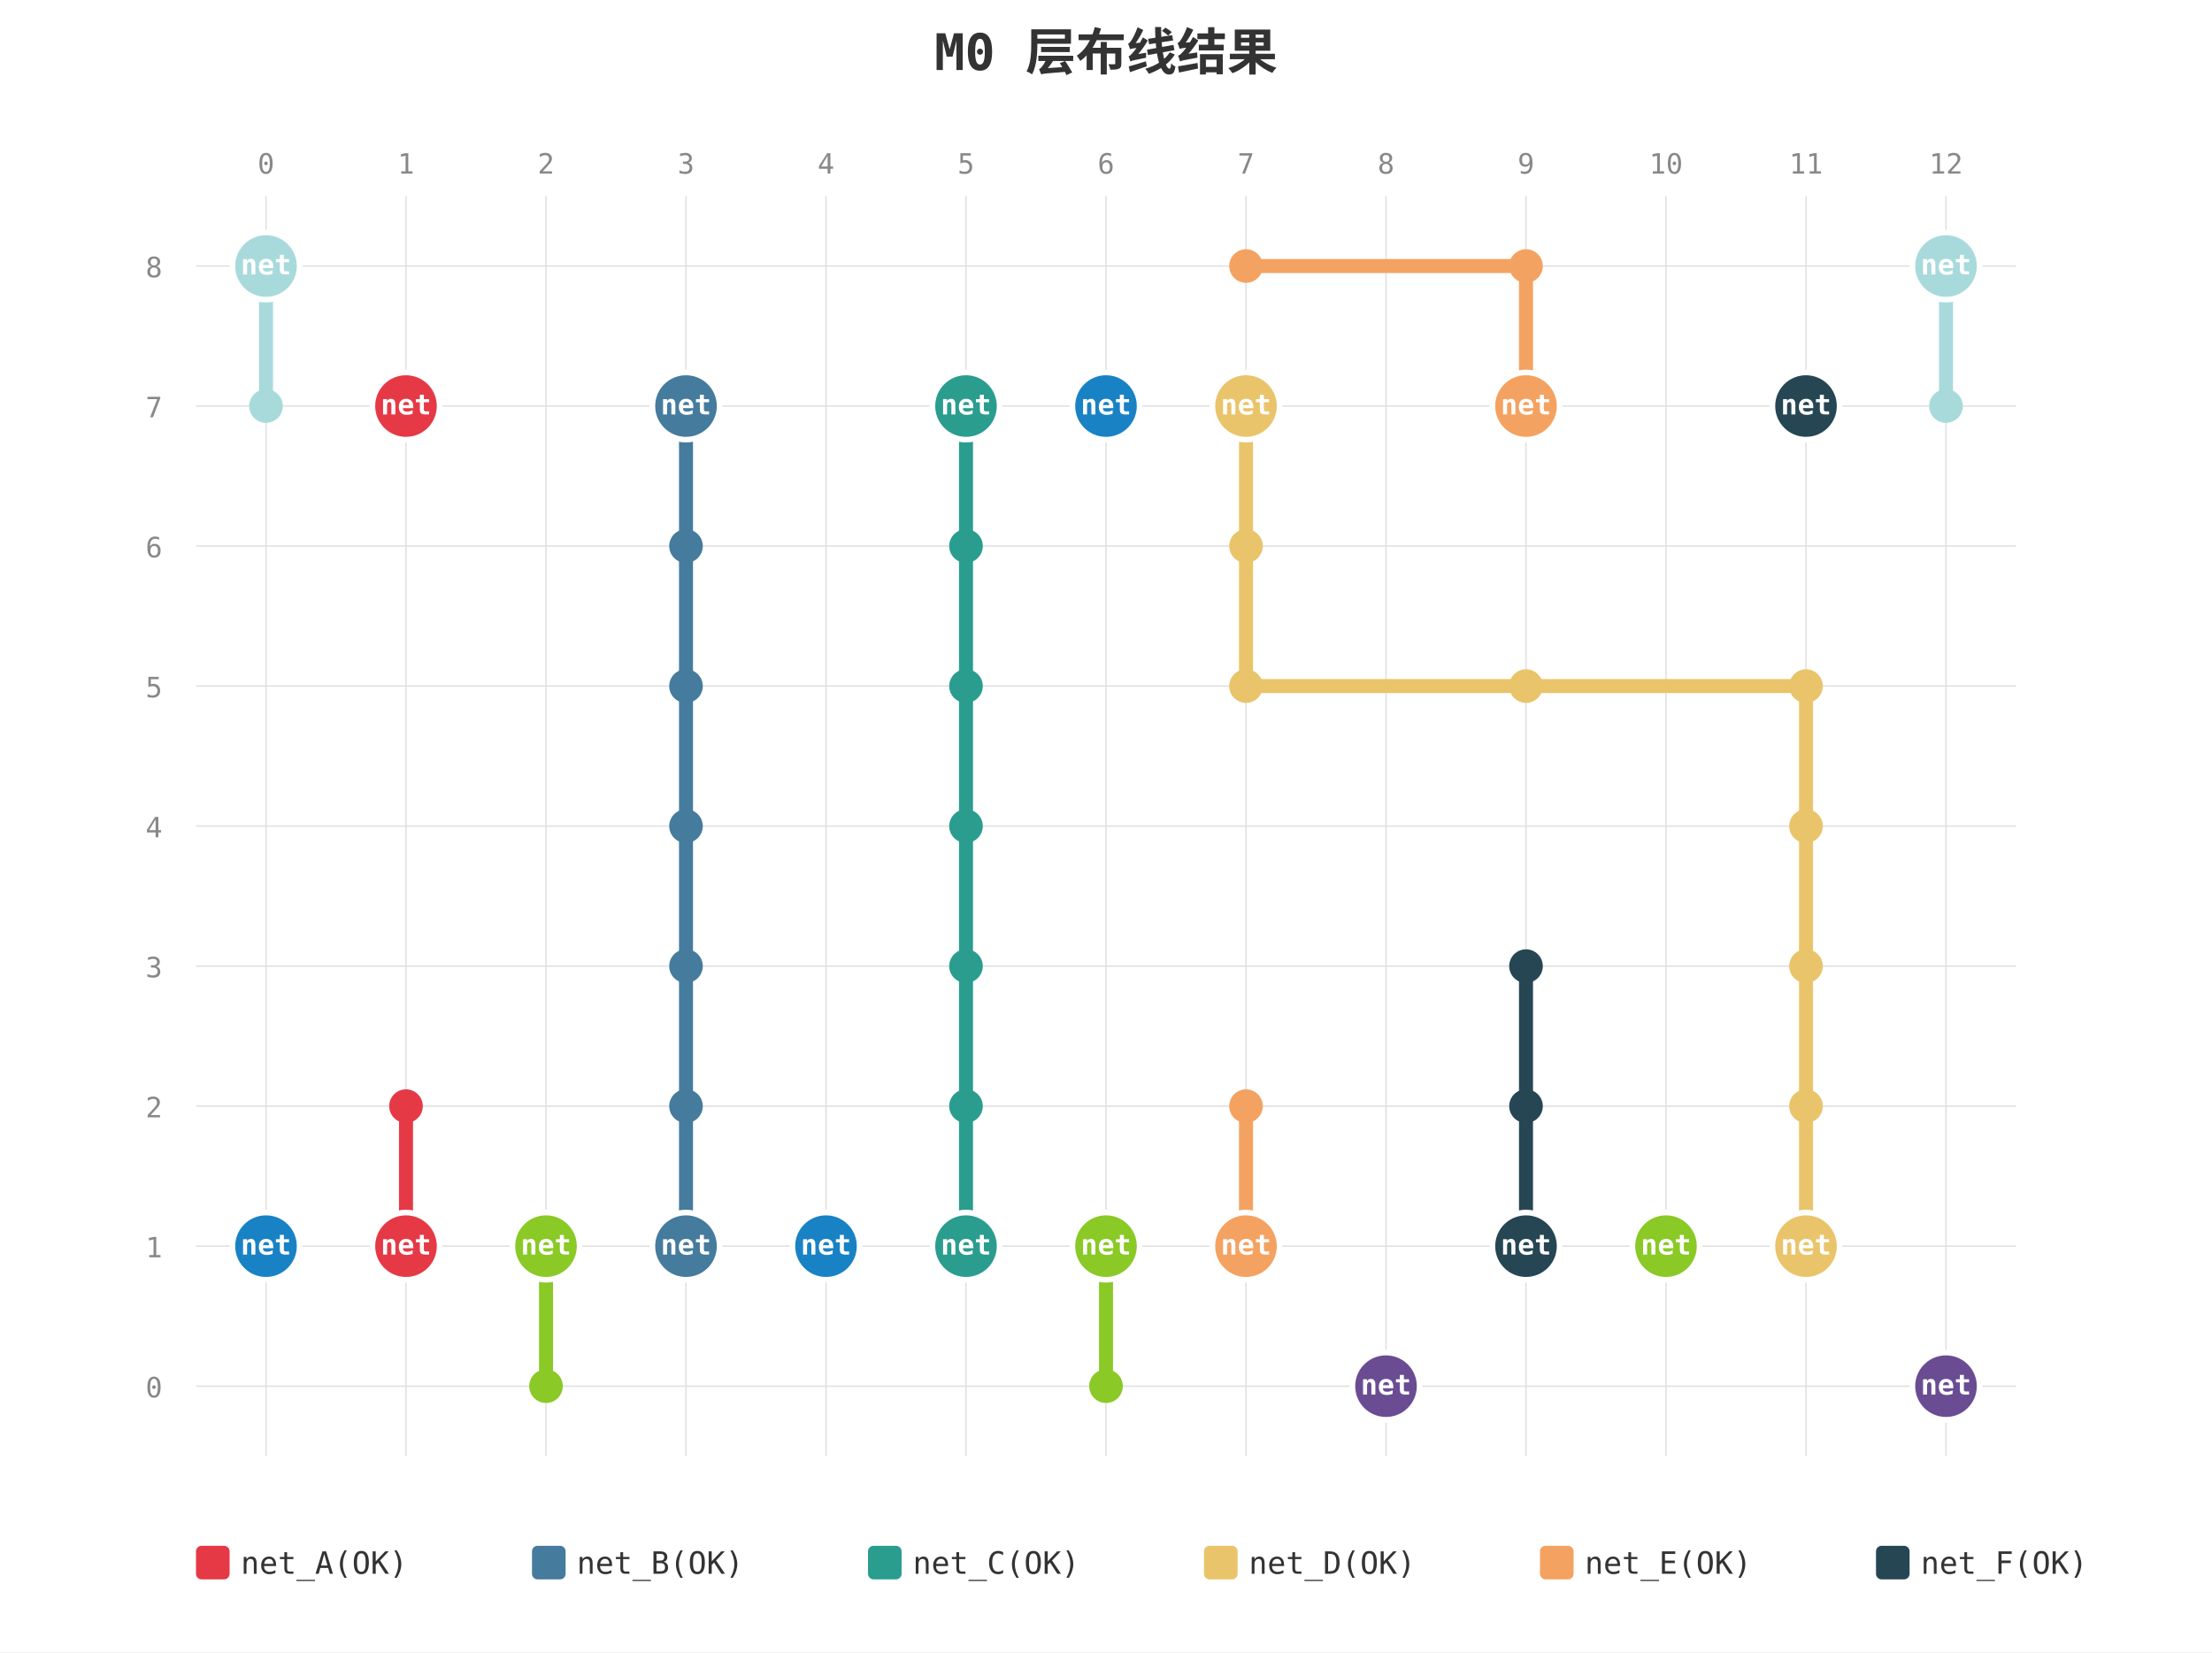
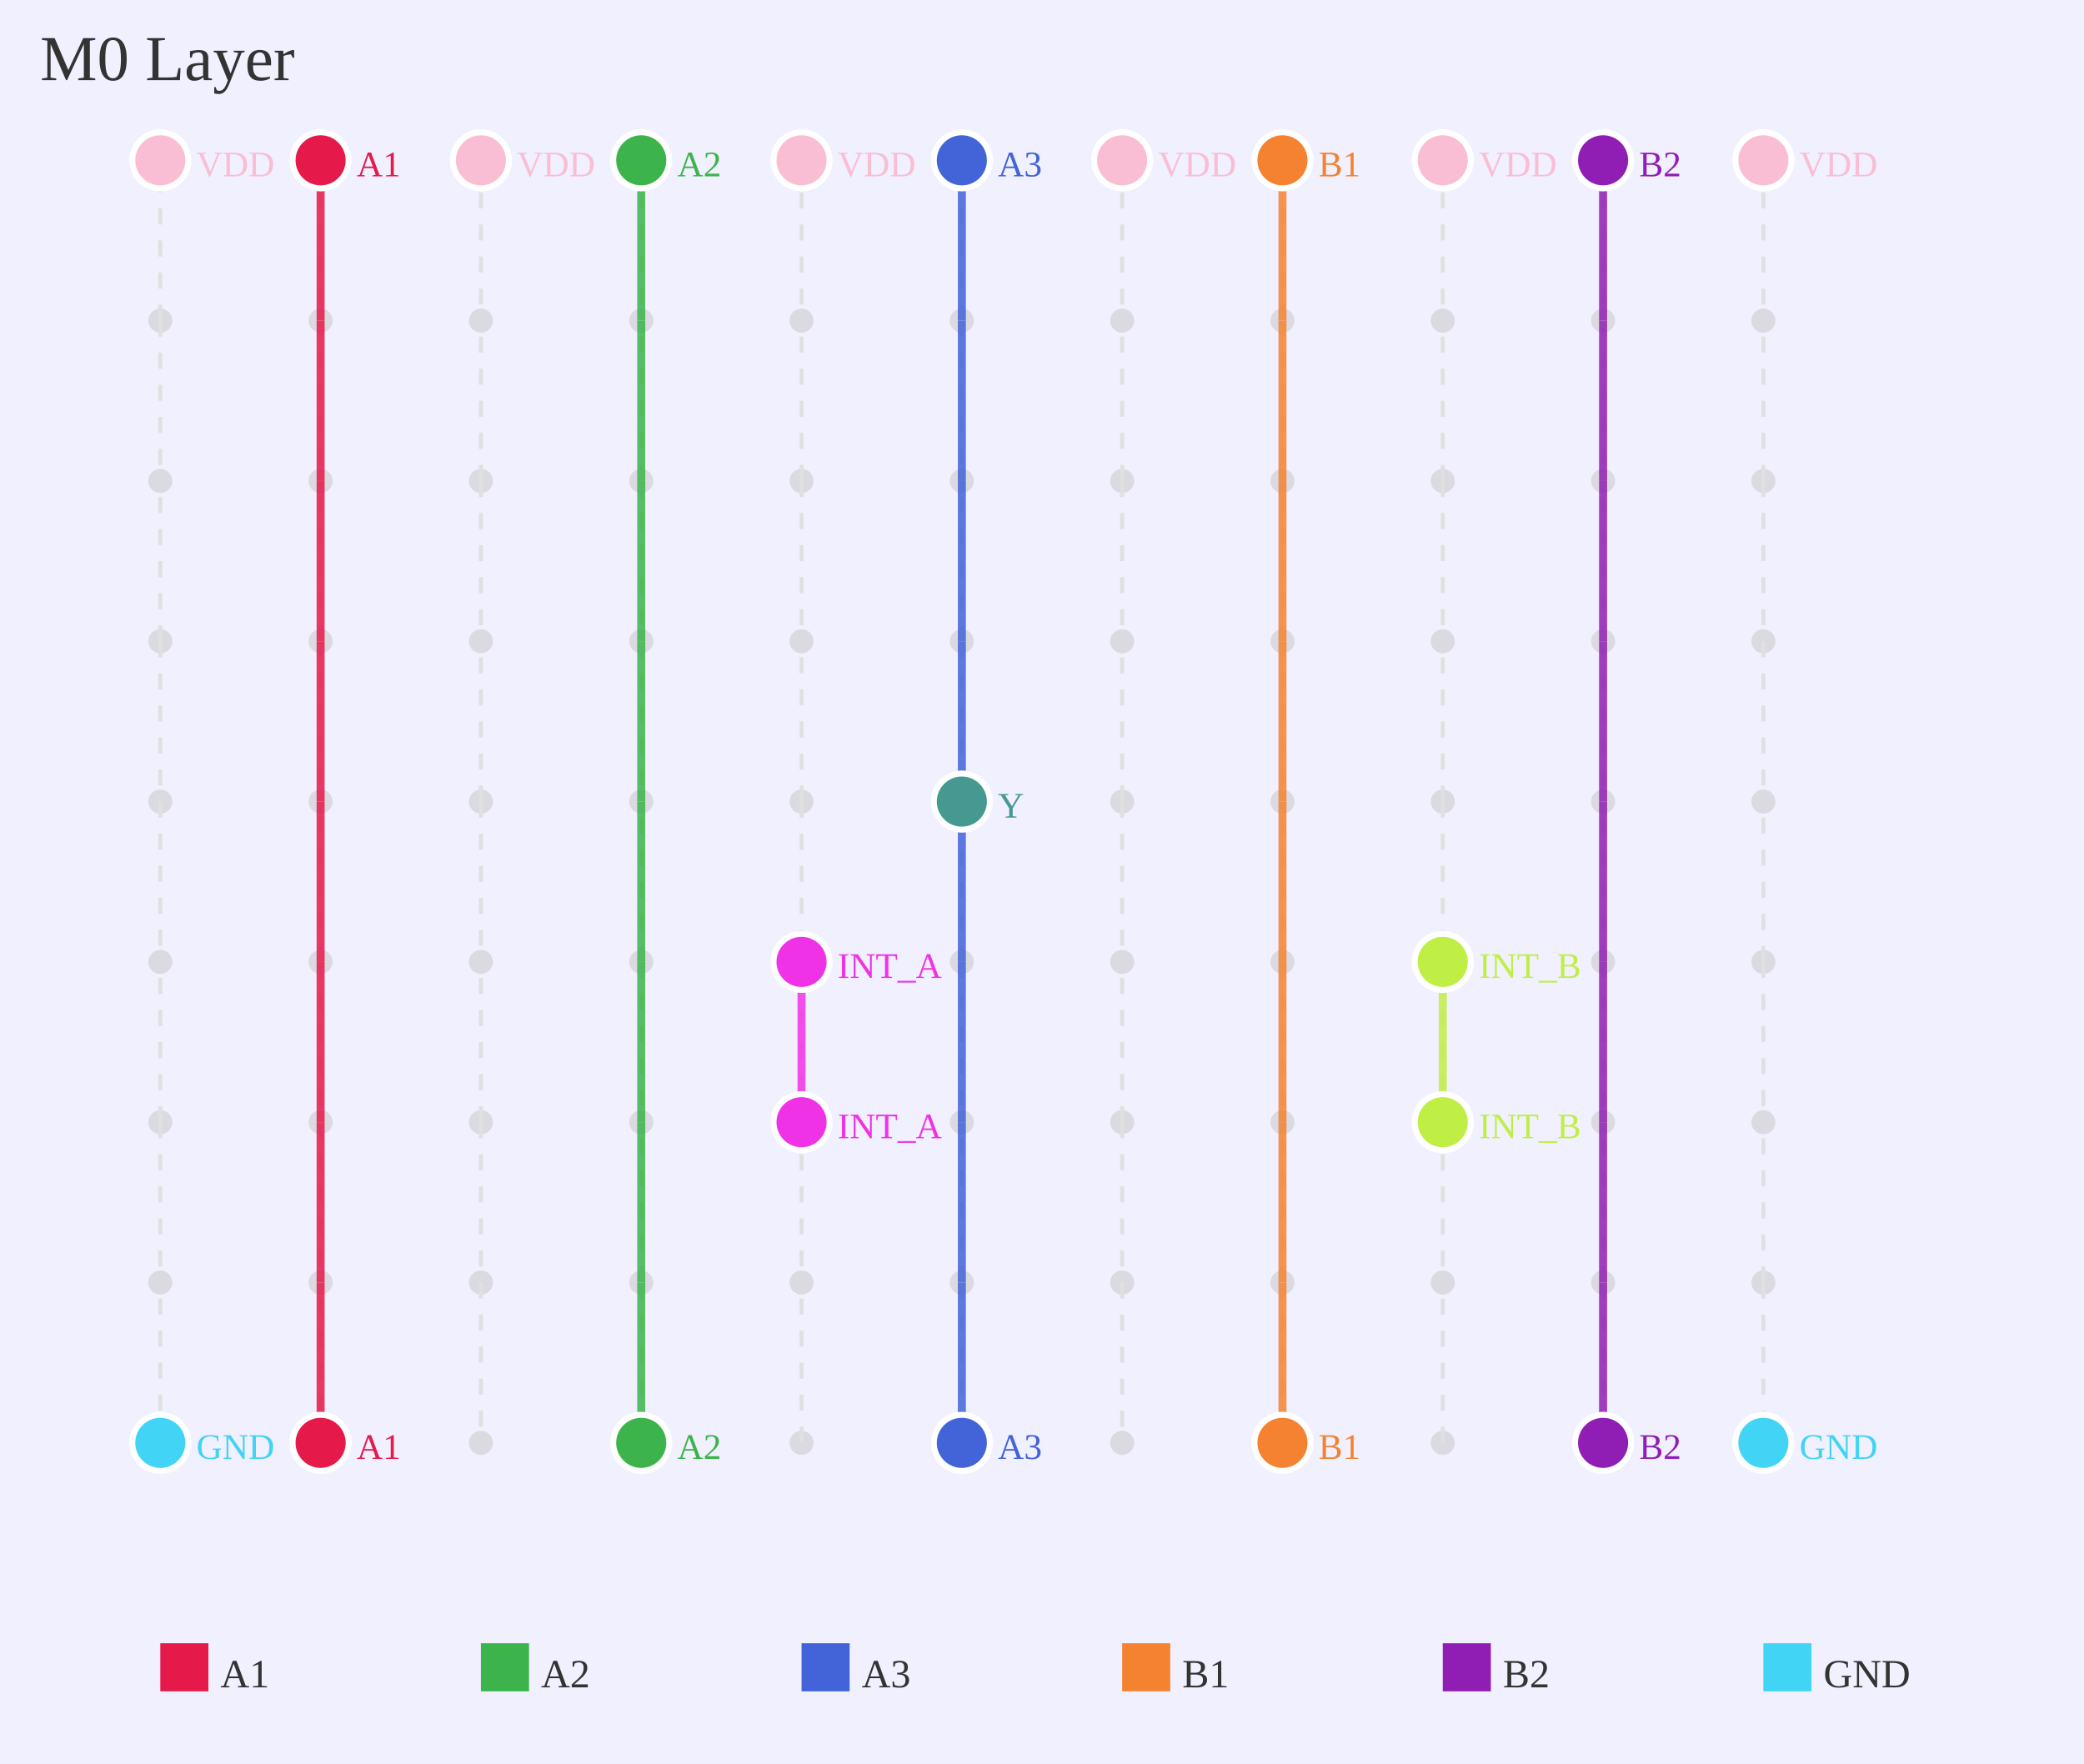
- <svg xmlns="http://www.w3.org/2000/svg" width="790" height="590" viewBox="0 0 790 590">
-   <rect width="790" height="590" fill="white" />
-   <text x="395" y="25" text-anchor="middle" font-family="monospace" font-size="18" font-weight="bold" fill="#333">M0 层布线结果</text>
-   <line x1="95.0" y1="70" x2="95.0" y2="520" stroke="#E0E0E0" stroke-width="0.5" />
-   <line x1="145.0" y1="70" x2="145.0" y2="520" stroke="#E0E0E0" stroke-width="0.5" />
-   <line x1="195.0" y1="70" x2="195.0" y2="520" stroke="#E0E0E0" stroke-width="0.5" />
-   <line x1="245.0" y1="70" x2="245.0" y2="520" stroke="#E0E0E0" stroke-width="0.5" />
-   <line x1="295.0" y1="70" x2="295.0" y2="520" stroke="#E0E0E0" stroke-width="0.5" />
-   <line x1="345.0" y1="70" x2="345.0" y2="520" stroke="#E0E0E0" stroke-width="0.5" />
-   <line x1="395.0" y1="70" x2="395.0" y2="520" stroke="#E0E0E0" stroke-width="0.5" />
-   <line x1="445.0" y1="70" x2="445.0" y2="520" stroke="#E0E0E0" stroke-width="0.5" />
-   <line x1="495.0" y1="70" x2="495.0" y2="520" stroke="#E0E0E0" stroke-width="0.5" />
-   <line x1="545.0" y1="70" x2="545.0" y2="520" stroke="#E0E0E0" stroke-width="0.5" />
-   <line x1="595.0" y1="70" x2="595.0" y2="520" stroke="#E0E0E0" stroke-width="0.5" />
-   <line x1="645.0" y1="70" x2="645.0" y2="520" stroke="#E0E0E0" stroke-width="0.5" />
-   <line x1="695.0" y1="70" x2="695.0" y2="520" stroke="#E0E0E0" stroke-width="0.5" />
-   <line x1="70" y1="495.0" x2="720" y2="495.0" stroke="#E0E0E0" stroke-width="0.5" />
-   <line x1="70" y1="445.0" x2="720" y2="445.0" stroke="#E0E0E0" stroke-width="0.5" />
-   <line x1="70" y1="395.0" x2="720" y2="395.0" stroke="#E0E0E0" stroke-width="0.5" />
-   <line x1="70" y1="345.0" x2="720" y2="345.0" stroke="#E0E0E0" stroke-width="0.5" />
-   <line x1="70" y1="295.0" x2="720" y2="295.0" stroke="#E0E0E0" stroke-width="0.5" />
-   <line x1="70" y1="245.0" x2="720" y2="245.0" stroke="#E0E0E0" stroke-width="0.5" />
-   <line x1="70" y1="195.0" x2="720" y2="195.0" stroke="#E0E0E0" stroke-width="0.5" />
-   <line x1="70" y1="145.0" x2="720" y2="145.0" stroke="#E0E0E0" stroke-width="0.5" />
-   <line x1="70" y1="95.0" x2="720" y2="95.0" stroke="#E0E0E0" stroke-width="0.5" />
-   <text x="95.0" y="62" text-anchor="middle" font-family="monospace" font-size="10" fill="#888">0</text>
-   <text x="145.0" y="62" text-anchor="middle" font-family="monospace" font-size="10" fill="#888">1</text>
-   <text x="195.0" y="62" text-anchor="middle" font-family="monospace" font-size="10" fill="#888">2</text>
-   <text x="245.0" y="62" text-anchor="middle" font-family="monospace" font-size="10" fill="#888">3</text>
-   <text x="295.0" y="62" text-anchor="middle" font-family="monospace" font-size="10" fill="#888">4</text>
-   <text x="345.0" y="62" text-anchor="middle" font-family="monospace" font-size="10" fill="#888">5</text>
-   <text x="395.0" y="62" text-anchor="middle" font-family="monospace" font-size="10" fill="#888">6</text>
-   <text x="445.0" y="62" text-anchor="middle" font-family="monospace" font-size="10" fill="#888">7</text>
-   <text x="495.0" y="62" text-anchor="middle" font-family="monospace" font-size="10" fill="#888">8</text>
-   <text x="545.0" y="62" text-anchor="middle" font-family="monospace" font-size="10" fill="#888">9</text>
-   <text x="595.0" y="62" text-anchor="middle" font-family="monospace" font-size="10" fill="#888">10</text>
-   <text x="645.0" y="62" text-anchor="middle" font-family="monospace" font-size="10" fill="#888">11</text>
-   <text x="695.0" y="62" text-anchor="middle" font-family="monospace" font-size="10" fill="#888">12</text>
-   <text x="58" y="499.0" text-anchor="end" font-family="monospace" font-size="10" fill="#888">0</text>
-   <text x="58" y="449.0" text-anchor="end" font-family="monospace" font-size="10" fill="#888">1</text>
-   <text x="58" y="399.0" text-anchor="end" font-family="monospace" font-size="10" fill="#888">2</text>
-   <text x="58" y="349.0" text-anchor="end" font-family="monospace" font-size="10" fill="#888">3</text>
-   <text x="58" y="299.0" text-anchor="end" font-family="monospace" font-size="10" fill="#888">4</text>
-   <text x="58" y="249.0" text-anchor="end" font-family="monospace" font-size="10" fill="#888">5</text>
-   <text x="58" y="199.0" text-anchor="end" font-family="monospace" font-size="10" fill="#888">6</text>
-   <text x="58" y="149.0" text-anchor="end" font-family="monospace" font-size="10" fill="#888">7</text>
-   <text x="58" y="99.0" text-anchor="end" font-family="monospace" font-size="10" fill="#888">8</text>
-   <line x1="145.0" y1="395.0" x2="145.0" y2="445.0" stroke="#E63946" stroke-width="5" stroke-linecap="round" />
-   <line x1="245.0" y1="145.0" x2="245.0" y2="195.0" stroke="#457B9D" stroke-width="5" stroke-linecap="round" />
-   <line x1="245.0" y1="195.0" x2="245.0" y2="245.0" stroke="#457B9D" stroke-width="5" stroke-linecap="round" />
-   <line x1="245.0" y1="245.0" x2="245.0" y2="295.0" stroke="#457B9D" stroke-width="5" stroke-linecap="round" />
-   <line x1="245.0" y1="295.0" x2="245.0" y2="345.0" stroke="#457B9D" stroke-width="5" stroke-linecap="round" />
-   <line x1="245.0" y1="345.0" x2="245.0" y2="395.0" stroke="#457B9D" stroke-width="5" stroke-linecap="round" />
-   <line x1="245.0" y1="395.0" x2="245.0" y2="445.0" stroke="#457B9D" stroke-width="5" stroke-linecap="round" />
-   <line x1="345.0" y1="145.0" x2="345.0" y2="195.0" stroke="#2A9D8F" stroke-width="5" stroke-linecap="round" />
-   <line x1="345.0" y1="195.0" x2="345.0" y2="245.0" stroke="#2A9D8F" stroke-width="5" stroke-linecap="round" />
-   <line x1="345.0" y1="245.0" x2="345.0" y2="295.0" stroke="#2A9D8F" stroke-width="5" stroke-linecap="round" />
-   <line x1="345.0" y1="295.0" x2="345.0" y2="345.0" stroke="#2A9D8F" stroke-width="5" stroke-linecap="round" />
-   <line x1="345.0" y1="345.0" x2="345.0" y2="395.0" stroke="#2A9D8F" stroke-width="5" stroke-linecap="round" />
-   <line x1="345.0" y1="395.0" x2="345.0" y2="445.0" stroke="#2A9D8F" stroke-width="5" stroke-linecap="round" />
-   <line x1="95.0" y1="95.0" x2="95.0" y2="145.0" stroke="#A8DADC" stroke-width="5" stroke-linecap="round" />
-   <line x1="695.0" y1="145.0" x2="695.0" y2="95.0" stroke="#A8DADC" stroke-width="5" stroke-linecap="round" />
-   <line x1="545.0" y1="145.0" x2="545.0" y2="95.0" stroke="#F4A261" stroke-width="5" stroke-linecap="round" />
-   <line x1="545.0" y1="95.0" x2="445.0" y2="95.0" stroke="#F4A261" stroke-width="5" stroke-linecap="round" />
-   <line x1="445.0" y1="395.0" x2="445.0" y2="445.0" stroke="#F4A261" stroke-width="5" stroke-linecap="round" />
-   <line x1="545.0" y1="345.0" x2="545.0" y2="395.0" stroke="#264653" stroke-width="5" stroke-linecap="round" />
-   <line x1="545.0" y1="395.0" x2="545.0" y2="445.0" stroke="#264653" stroke-width="5" stroke-linecap="round" />
-   <line x1="195.0" y1="445.0" x2="195.0" y2="495.0" stroke="#8AC926" stroke-width="5" stroke-linecap="round" />
-   <line x1="395.0" y1="445.0" x2="395.0" y2="495.0" stroke="#8AC926" stroke-width="5" stroke-linecap="round" />
-   <line x1="445.0" y1="145.0" x2="445.0" y2="195.0" stroke="#E9C46A" stroke-width="5" stroke-linecap="round" />
-   <line x1="445.0" y1="195.0" x2="445.0" y2="245.0" stroke="#E9C46A" stroke-width="5" stroke-linecap="round" />
-   <line x1="445.0" y1="245.0" x2="545.0" y2="245.0" stroke="#E9C46A" stroke-width="5" stroke-linecap="round" />
-   <line x1="545.0" y1="245.0" x2="645.0" y2="245.0" stroke="#E9C46A" stroke-width="5" stroke-linecap="round" />
-   <line x1="645.0" y1="245.0" x2="645.0" y2="295.0" stroke="#E9C46A" stroke-width="5" stroke-linecap="round" />
-   <line x1="645.0" y1="295.0" x2="645.0" y2="345.0" stroke="#E9C46A" stroke-width="5" stroke-linecap="round" />
-   <line x1="645.0" y1="345.0" x2="645.0" y2="395.0" stroke="#E9C46A" stroke-width="5" stroke-linecap="round" />
-   <line x1="645.0" y1="395.0" x2="645.0" y2="445.0" stroke="#E9C46A" stroke-width="5" stroke-linecap="round" />
-   <circle cx="195.0" cy="495.0" r="6" fill="#8AC926" />
-   <circle cx="395.0" cy="495.0" r="6" fill="#8AC926" />
-   <circle cx="495.0" cy="495.0" r="6" fill="#6A4C93" />
-   <circle cx="695.0" cy="495.0" r="6" fill="#6A4C93" />
-   <circle cx="95.0" cy="445.0" r="6" fill="#1982C4" />
-   <circle cx="145.0" cy="445.0" r="6" fill="#E63946" />
-   <circle cx="195.0" cy="445.0" r="6" fill="#8AC926" />
-   <circle cx="245.0" cy="445.0" r="6" fill="#457B9D" />
-   <circle cx="295.0" cy="445.0" r="6" fill="#1982C4" />
-   <circle cx="345.0" cy="445.0" r="6" fill="#2A9D8F" />
-   <circle cx="395.0" cy="445.0" r="6" fill="#8AC926" />
-   <circle cx="445.0" cy="445.0" r="6" fill="#F4A261" />
-   <circle cx="545.0" cy="445.0" r="6" fill="#264653" />
-   <circle cx="595.0" cy="445.0" r="6" fill="#8AC926" />
-   <circle cx="645.0" cy="445.0" r="6" fill="#E9C46A" />
-   <circle cx="145.0" cy="395.0" r="6" fill="#E63946" />
-   <circle cx="245.0" cy="395.0" r="6" fill="#457B9D" />
-   <circle cx="345.0" cy="395.0" r="6" fill="#2A9D8F" />
-   <circle cx="445.0" cy="395.0" r="6" fill="#F4A261" />
-   <circle cx="545.0" cy="395.0" r="6" fill="#264653" />
-   <circle cx="645.0" cy="395.0" r="6" fill="#E9C46A" />
-   <circle cx="245.0" cy="345.0" r="6" fill="#457B9D" />
-   <circle cx="345.0" cy="345.0" r="6" fill="#2A9D8F" />
-   <circle cx="545.0" cy="345.0" r="6" fill="#264653" />
-   <circle cx="645.0" cy="345.0" r="6" fill="#E9C46A" />
-   <circle cx="245.0" cy="295.0" r="6" fill="#457B9D" />
-   <circle cx="345.0" cy="295.0" r="6" fill="#2A9D8F" />
-   <circle cx="645.0" cy="295.0" r="6" fill="#E9C46A" />
-   <circle cx="245.0" cy="245.0" r="6" fill="#457B9D" />
-   <circle cx="345.0" cy="245.0" r="6" fill="#2A9D8F" />
-   <circle cx="445.0" cy="245.0" r="6" fill="#E9C46A" />
-   <circle cx="545.0" cy="245.0" r="6" fill="#E9C46A" />
-   <circle cx="645.0" cy="245.0" r="6" fill="#E9C46A" />
-   <circle cx="245.0" cy="195.0" r="6" fill="#457B9D" />
-   <circle cx="345.0" cy="195.0" r="6" fill="#2A9D8F" />
-   <circle cx="445.0" cy="195.0" r="6" fill="#E9C46A" />
-   <circle cx="95.0" cy="145.0" r="6" fill="#A8DADC" />
-   <circle cx="145.0" cy="145.0" r="6" fill="#E63946" />
-   <circle cx="245.0" cy="145.0" r="6" fill="#457B9D" />
-   <circle cx="345.0" cy="145.0" r="6" fill="#2A9D8F" />
-   <circle cx="395.0" cy="145.0" r="6" fill="#1982C4" />
-   <circle cx="445.0" cy="145.0" r="6" fill="#E9C46A" />
-   <circle cx="545.0" cy="145.0" r="6" fill="#F4A261" />
-   <circle cx="645.0" cy="145.0" r="6" fill="#264653" />
-   <circle cx="695.0" cy="145.0" r="6" fill="#A8DADC" />
-   <circle cx="95.0" cy="95.0" r="6" fill="#A8DADC" />
-   <circle cx="445.0" cy="95.0" r="6" fill="#F4A261" />
-   <circle cx="545.0" cy="95.0" r="6" fill="#F4A261" />
-   <circle cx="695.0" cy="95.0" r="6" fill="#A8DADC" />
-   <circle cx="495.0" cy="495.0" r="12" fill="#6A4C93" stroke="white" stroke-width="2" />
-   <text x="495.0" y="498.0" text-anchor="middle" font-family="monospace" font-size="10" font-weight="bold" fill="white">net</text>
-   <circle cx="695.0" cy="495.0" r="12" fill="#6A4C93" stroke="white" stroke-width="2" />
-   <text x="695.0" y="498.0" text-anchor="middle" font-family="monospace" font-size="10" font-weight="bold" fill="white">net</text>
-   <circle cx="145.0" cy="145.0" r="12" fill="#E63946" stroke="white" stroke-width="2" />
-   <text x="145.0" y="148.0" text-anchor="middle" font-family="monospace" font-size="10" font-weight="bold" fill="white">net</text>
-   <circle cx="145.0" cy="445.0" r="12" fill="#E63946" stroke="white" stroke-width="2" />
-   <text x="145.0" y="448.0" text-anchor="middle" font-family="monospace" font-size="10" font-weight="bold" fill="white">net</text>
-   <circle cx="245.0" cy="145.0" r="12" fill="#457B9D" stroke="white" stroke-width="2" />
-   <text x="245.0" y="148.0" text-anchor="middle" font-family="monospace" font-size="10" font-weight="bold" fill="white">net</text>
-   <circle cx="245.0" cy="445.0" r="12" fill="#457B9D" stroke="white" stroke-width="2" />
-   <text x="245.0" y="448.0" text-anchor="middle" font-family="monospace" font-size="10" font-weight="bold" fill="white">net</text>
-   <circle cx="345.0" cy="145.0" r="12" fill="#2A9D8F" stroke="white" stroke-width="2" />
-   <text x="345.0" y="148.0" text-anchor="middle" font-family="monospace" font-size="10" font-weight="bold" fill="white">net</text>
-   <circle cx="345.0" cy="445.0" r="12" fill="#2A9D8F" stroke="white" stroke-width="2" />
-   <text x="345.0" y="448.0" text-anchor="middle" font-family="monospace" font-size="10" font-weight="bold" fill="white">net</text>
-   <circle cx="95.0" cy="95.0" r="12" fill="#A8DADC" stroke="white" stroke-width="2" />
-   <text x="95.0" y="98.0" text-anchor="middle" font-family="monospace" font-size="10" font-weight="bold" fill="white">net</text>
-   <circle cx="695.0" cy="95.0" r="12" fill="#A8DADC" stroke="white" stroke-width="2" />
-   <text x="695.0" y="98.0" text-anchor="middle" font-family="monospace" font-size="10" font-weight="bold" fill="white">net</text>
-   <circle cx="545.0" cy="145.0" r="12" fill="#F4A261" stroke="white" stroke-width="2" />
-   <text x="545.0" y="148.0" text-anchor="middle" font-family="monospace" font-size="10" font-weight="bold" fill="white">net</text>
-   <circle cx="445.0" cy="445.0" r="12" fill="#F4A261" stroke="white" stroke-width="2" />
-   <text x="445.0" y="448.0" text-anchor="middle" font-family="monospace" font-size="10" font-weight="bold" fill="white">net</text>
-   <circle cx="645.0" cy="145.0" r="12" fill="#264653" stroke="white" stroke-width="2" />
-   <text x="645.0" y="148.0" text-anchor="middle" font-family="monospace" font-size="10" font-weight="bold" fill="white">net</text>
-   <circle cx="545.0" cy="445.0" r="12" fill="#264653" stroke="white" stroke-width="2" />
-   <text x="545.0" y="448.0" text-anchor="middle" font-family="monospace" font-size="10" font-weight="bold" fill="white">net</text>
-   <circle cx="195.0" cy="445.0" r="12" fill="#8AC926" stroke="white" stroke-width="2" />
-   <text x="195.0" y="448.0" text-anchor="middle" font-family="monospace" font-size="10" font-weight="bold" fill="white">net</text>
-   <circle cx="395.0" cy="445.0" r="12" fill="#8AC926" stroke="white" stroke-width="2" />
-   <text x="395.0" y="448.0" text-anchor="middle" font-family="monospace" font-size="10" font-weight="bold" fill="white">net</text>
-   <circle cx="595.0" cy="445.0" r="12" fill="#8AC926" stroke="white" stroke-width="2" />
-   <text x="595.0" y="448.0" text-anchor="middle" font-family="monospace" font-size="10" font-weight="bold" fill="white">net</text>
-   <circle cx="395.0" cy="145.0" r="12" fill="#1982C4" stroke="white" stroke-width="2" />
-   <text x="395.0" y="148.0" text-anchor="middle" font-family="monospace" font-size="10" font-weight="bold" fill="white">net</text>
-   <circle cx="95.0" cy="445.0" r="12" fill="#1982C4" stroke="white" stroke-width="2" />
-   <text x="95.0" y="448.0" text-anchor="middle" font-family="monospace" font-size="10" font-weight="bold" fill="white">net</text>
-   <circle cx="295.0" cy="445.0" r="12" fill="#1982C4" stroke="white" stroke-width="2" />
-   <text x="295.0" y="448.0" text-anchor="middle" font-family="monospace" font-size="10" font-weight="bold" fill="white">net</text>
-   <circle cx="445.0" cy="145.0" r="12" fill="#E9C46A" stroke="white" stroke-width="2" />
-   <text x="445.0" y="148.0" text-anchor="middle" font-family="monospace" font-size="10" font-weight="bold" fill="white">net</text>
-   <circle cx="645.0" cy="445.0" r="12" fill="#E9C46A" stroke="white" stroke-width="2" />
-   <text x="645.0" y="448.0" text-anchor="middle" font-family="monospace" font-size="10" font-weight="bold" fill="white">net</text>
-   <rect x="70" y="552" width="12" height="12" fill="#E63946" rx="2" />
-   <text x="86" y="562" font-family="monospace" font-size="11" fill="#333">net_A(OK)</text>
-   <rect x="190" y="552" width="12" height="12" fill="#457B9D" rx="2" />
-   <text x="206" y="562" font-family="monospace" font-size="11" fill="#333">net_B(OK)</text>
-   <rect x="310" y="552" width="12" height="12" fill="#2A9D8F" rx="2" />
-   <text x="326" y="562" font-family="monospace" font-size="11" fill="#333">net_C(OK)</text>
-   <rect x="430" y="552" width="12" height="12" fill="#E9C46A" rx="2" />
-   <text x="446" y="562" font-family="monospace" font-size="11" fill="#333">net_D(OK)</text>
-   <rect x="550" y="552" width="12" height="12" fill="#F4A261" rx="2" />
-   <text x="566" y="562" font-family="monospace" font-size="11" fill="#333">net_E(OK)</text>
-   <rect x="670" y="552" width="12" height="12" fill="#264653" rx="2" />
-   <text x="686" y="562" font-family="monospace" font-size="11" fill="#333">net_F(OK)</text>
+ <svg xmlns="http://www.w3.org/2000/svg" width="520" height="440">
+   <rect width="520" height="440" fill="#f0f0ff" />
+   <text x="10" y="20" font-size="16" fill="#333">M0 Layer</text>
+   <circle cx="200" cy="360" r="3" fill="#cccccc" opacity="0.6" />
+   <circle cx="240" cy="320" r="3" fill="#cccccc" opacity="0.6" />
+   <circle cx="360" cy="360" r="3" fill="#cccccc" opacity="0.6" />
+   <circle cx="440" cy="120" r="3" fill="#cccccc" opacity="0.6" />
+   <circle cx="400" cy="40" r="3" fill="#cccccc" opacity="0.6" />
+   <circle cx="40" cy="160" r="3" fill="#cccccc" opacity="0.6" />
+   <circle cx="120" cy="280" r="3" fill="#cccccc" opacity="0.6" />
+   <circle cx="280" cy="280" r="3" fill="#cccccc" opacity="0.6" />
+   <circle cx="320" cy="320" r="3" fill="#cccccc" opacity="0.6" />
+   <circle cx="200" cy="280" r="3" fill="#cccccc" opacity="0.6" />
+   <circle cx="160" cy="120" r="3" fill="#cccccc" opacity="0.6" />
+   <circle cx="240" cy="240" r="3" fill="#cccccc" opacity="0.6" />
+   <circle cx="360" cy="280" r="3" fill="#cccccc" opacity="0.6" />
+   <circle cx="400" cy="320" r="3" fill="#cccccc" opacity="0.6" />
+   <circle cx="40" cy="80" r="3" fill="#cccccc" opacity="0.6" />
+   <circle cx="120" cy="200" r="3" fill="#cccccc" opacity="0.6" />
+   <circle cx="80" cy="40" r="3" fill="#cccccc" opacity="0.6" />
+   <circle cx="280" cy="200" r="3" fill="#cccccc" opacity="0.6" />
+   <circle cx="320" cy="240" r="3" fill="#cccccc" opacity="0.6" />
+   <circle cx="160" cy="40" r="3" fill="#cccccc" opacity="0.6" />
+   <circle cx="240" cy="160" r="3" fill="#cccccc" opacity="0.6" />
+   <circle cx="360" cy="200" r="3" fill="#cccccc" opacity="0.6" />
+   <circle cx="400" cy="240" r="3" fill="#cccccc" opacity="0.6" />
+   <circle cx="40" cy="360" r="3" fill="#cccccc" opacity="0.6" />
+   <circle cx="280" cy="120" r="3" fill="#cccccc" opacity="0.6" />
+   <circle cx="320" cy="160" r="3" fill="#cccccc" opacity="0.6" />
+   <circle cx="160" cy="320" r="3" fill="#cccccc" opacity="0.6" />
+   <circle cx="240" cy="80" r="3" fill="#cccccc" opacity="0.6" />
+   <circle cx="400" cy="160" r="3" fill="#cccccc" opacity="0.6" />
+   <circle cx="40" cy="280" r="3" fill="#cccccc" opacity="0.6" />
+   <circle cx="80" cy="240" r="3" fill="#cccccc" opacity="0.6" />
+   <circle cx="320" cy="80" r="3" fill="#cccccc" opacity="0.6" />
+   <circle cx="160" cy="240" r="3" fill="#cccccc" opacity="0.6" />
+   <circle cx="240" cy="360" r="3" fill="#cccccc" opacity="0.6" />
+   <circle cx="400" cy="80" r="3" fill="#cccccc" opacity="0.6" />
+   <circle cx="440" cy="40" r="3" fill="#cccccc" opacity="0.6" />
+   <circle cx="80" cy="160" r="3" fill="#cccccc" opacity="0.6" />
+   <circle cx="280" cy="320" r="3" fill="#cccccc" opacity="0.6" />
+   <circle cx="320" cy="360" r="3" fill="#cccccc" opacity="0.6" />
+   <circle cx="160" cy="160" r="3" fill="#cccccc" opacity="0.6" />
+   <circle cx="240" cy="280" r="3" fill="#cccccc" opacity="0.6" />
+   <circle cx="200" cy="200" r="3" fill="#cccccc" opacity="0.6" />
+   <circle cx="400" cy="360" r="3" fill="#cccccc" opacity="0.6" />
+   <circle cx="440" cy="320" r="3" fill="#cccccc" opacity="0.6" />
+   <circle cx="80" cy="80" r="3" fill="#cccccc" opacity="0.6" />
+   <circle cx="120" cy="120" r="3" fill="#cccccc" opacity="0.6" />
+   <circle cx="320" cy="280" r="3" fill="#cccccc" opacity="0.6" />
+   <circle cx="160" cy="80" r="3" fill="#cccccc" opacity="0.6" />
+   <circle cx="240" cy="200" r="3" fill="#cccccc" opacity="0.6" />
+   <circle cx="200" cy="120" r="3" fill="#cccccc" opacity="0.6" />
+   <circle cx="400" cy="280" r="3" fill="#cccccc" opacity="0.6" />
+   <circle cx="360" cy="120" r="3" fill="#cccccc" opacity="0.6" />
+   <circle cx="440" cy="240" r="3" fill="#cccccc" opacity="0.6" />
+   <circle cx="80" cy="360" r="3" fill="#cccccc" opacity="0.6" />
+   <circle cx="120" cy="40" r="3" fill="#cccccc" opacity="0.6" />
+   <circle cx="320" cy="200" r="3" fill="#cccccc" opacity="0.6" />
+   <circle cx="280" cy="40" r="3" fill="#cccccc" opacity="0.6" />
+   <circle cx="160" cy="360" r="3" fill="#cccccc" opacity="0.6" />
+   <circle cx="240" cy="120" r="3" fill="#cccccc" opacity="0.6" />
+   <circle cx="200" cy="40" r="3" fill="#cccccc" opacity="0.6" />
+   <circle cx="360" cy="40" r="3" fill="#cccccc" opacity="0.6" />
+   <circle cx="440" cy="160" r="3" fill="#cccccc" opacity="0.6" />
+   <circle cx="80" cy="280" r="3" fill="#cccccc" opacity="0.6" />
+   <circle cx="40" cy="200" r="3" fill="#cccccc" opacity="0.6" />
+   <circle cx="120" cy="320" r="3" fill="#cccccc" opacity="0.6" />
+   <circle cx="160" cy="280" r="3" fill="#cccccc" opacity="0.6" />
+   <circle cx="200" cy="320" r="3" fill="#cccccc" opacity="0.6" />
+   <circle cx="360" cy="320" r="3" fill="#cccccc" opacity="0.6" />
+   <circle cx="440" cy="80" r="3" fill="#cccccc" opacity="0.6" />
+   <circle cx="80" cy="200" r="3" fill="#cccccc" opacity="0.6" />
+   <circle cx="40" cy="120" r="3" fill="#cccccc" opacity="0.6" />
+   <circle cx="120" cy="240" r="3" fill="#cccccc" opacity="0.6" />
+   <circle cx="280" cy="240" r="3" fill="#cccccc" opacity="0.6" />
+   <circle cx="160" cy="200" r="3" fill="#cccccc" opacity="0.6" />
+   <circle cx="200" cy="240" r="3" fill="#cccccc" opacity="0.6" />
+   <circle cx="360" cy="240" r="3" fill="#cccccc" opacity="0.6" />
+   <circle cx="440" cy="360" r="3" fill="#cccccc" opacity="0.6" />
+   <circle cx="80" cy="120" r="3" fill="#cccccc" opacity="0.6" />
+   <circle cx="40" cy="40" r="3" fill="#cccccc" opacity="0.6" />
+   <circle cx="120" cy="160" r="3" fill="#cccccc" opacity="0.6" />
+   <circle cx="280" cy="160" r="3" fill="#cccccc" opacity="0.6" />
+   <circle cx="200" cy="160" r="3" fill="#cccccc" opacity="0.6" />
+   <circle cx="360" cy="160" r="3" fill="#cccccc" opacity="0.6" />
+   <circle cx="440" cy="280" r="3" fill="#cccccc" opacity="0.6" />
+   <circle cx="400" cy="200" r="3" fill="#cccccc" opacity="0.6" />
+   <circle cx="40" cy="320" r="3" fill="#cccccc" opacity="0.6" />
+   <circle cx="120" cy="80" r="3" fill="#cccccc" opacity="0.6" />
+   <circle cx="280" cy="80" r="3" fill="#cccccc" opacity="0.6" />
+   <circle cx="320" cy="120" r="3" fill="#cccccc" opacity="0.6" />
+   <circle cx="200" cy="80" r="3" fill="#cccccc" opacity="0.6" />
+   <circle cx="240" cy="40" r="3" fill="#cccccc" opacity="0.6" />
+   <circle cx="360" cy="80" r="3" fill="#cccccc" opacity="0.6" />
+   <circle cx="440" cy="200" r="3" fill="#cccccc" opacity="0.6" />
+   <circle cx="80" cy="320" r="3" fill="#cccccc" opacity="0.6" />
+   <circle cx="40" cy="240" r="3" fill="#cccccc" opacity="0.6" />
+   <circle cx="120" cy="360" r="3" fill="#cccccc" opacity="0.6" />
+   <circle cx="400" cy="120" r="3" fill="#cccccc" opacity="0.6" />
+   <circle cx="280" cy="360" r="3" fill="#cccccc" opacity="0.6" />
+   <circle cx="320" cy="40" r="3" fill="#cccccc" opacity="0.6" />
+   <line x1="200" y1="360" x2="200" y2="320" stroke="#e0e0e0" stroke-width="1" stroke-dasharray="4,4" />
+   <line x1="240" y1="320" x2="240" y2="280" stroke="#e0e0e0" stroke-width="1" stroke-dasharray="4,4" />
+   <line x1="240" y1="320" x2="240" y2="360" stroke="#e0e0e0" stroke-width="1" stroke-dasharray="4,4" />
+   <line x1="360" y1="360" x2="360" y2="320" stroke="#e0e0e0" stroke-width="1" stroke-dasharray="4,4" />
+   <line x1="440" y1="120" x2="440" y2="80" stroke="#e0e0e0" stroke-width="1" stroke-dasharray="4,4" />
+   <line x1="440" y1="120" x2="440" y2="160" stroke="#e0e0e0" stroke-width="1" stroke-dasharray="4,4" />
+   <line x1="400" y1="40" x2="400" y2="80" stroke="#e0e0e0" stroke-width="1" stroke-dasharray="4,4" />
+   <line x1="40" y1="160" x2="40" y2="120" stroke="#e0e0e0" stroke-width="1" stroke-dasharray="4,4" />
+   <line x1="40" y1="160" x2="40" y2="200" stroke="#e0e0e0" stroke-width="1" stroke-dasharray="4,4" />
+   <line x1="120" y1="280" x2="120" y2="240" stroke="#e0e0e0" stroke-width="1" stroke-dasharray="4,4" />
+   <line x1="120" y1="280" x2="120" y2="320" stroke="#e0e0e0" stroke-width="1" stroke-dasharray="4,4" />
+   <line x1="280" y1="280" x2="280" y2="240" stroke="#e0e0e0" stroke-width="1" stroke-dasharray="4,4" />
+   <line x1="280" y1="280" x2="280" y2="320" stroke="#e0e0e0" stroke-width="1" stroke-dasharray="4,4" />
+   <line x1="320" y1="320" x2="320" y2="280" stroke="#e0e0e0" stroke-width="1" stroke-dasharray="4,4" />
+   <line x1="320" y1="320" x2="320" y2="360" stroke="#e0e0e0" stroke-width="1" stroke-dasharray="4,4" />
+   <line x1="200" y1="280" x2="200" y2="240" stroke="#e0e0e0" stroke-width="1" stroke-dasharray="4,4" />
+   <line x1="200" y1="280" x2="200" y2="320" stroke="#e0e0e0" stroke-width="1" stroke-dasharray="4,4" />
+   <line x1="160" y1="120" x2="160" y2="80" stroke="#e0e0e0" stroke-width="1" stroke-dasharray="4,4" />
+   <line x1="160" y1="120" x2="160" y2="160" stroke="#e0e0e0" stroke-width="1" stroke-dasharray="4,4" />
+   <line x1="240" y1="240" x2="240" y2="200" stroke="#e0e0e0" stroke-width="1" stroke-dasharray="4,4" />
+   <line x1="240" y1="240" x2="240" y2="280" stroke="#e0e0e0" stroke-width="1" stroke-dasharray="4,4" />
+   <line x1="360" y1="280" x2="360" y2="240" stroke="#e0e0e0" stroke-width="1" stroke-dasharray="4,4" />
+   <line x1="360" y1="280" x2="360" y2="320" stroke="#e0e0e0" stroke-width="1" stroke-dasharray="4,4" />
+   <line x1="400" y1="320" x2="400" y2="280" stroke="#e0e0e0" stroke-width="1" stroke-dasharray="4,4" />
+   <line x1="400" y1="320" x2="400" y2="360" stroke="#e0e0e0" stroke-width="1" stroke-dasharray="4,4" />
+   <line x1="40" y1="80" x2="40" y2="40" stroke="#e0e0e0" stroke-width="1" stroke-dasharray="4,4" />
+   <line x1="40" y1="80" x2="40" y2="120" stroke="#e0e0e0" stroke-width="1" stroke-dasharray="4,4" />
+   <line x1="120" y1="200" x2="120" y2="160" stroke="#e0e0e0" stroke-width="1" stroke-dasharray="4,4" />
+   <line x1="120" y1="200" x2="120" y2="240" stroke="#e0e0e0" stroke-width="1" stroke-dasharray="4,4" />
+   <line x1="80" y1="40" x2="80" y2="80" stroke="#e0e0e0" stroke-width="1" stroke-dasharray="4,4" />
+   <line x1="280" y1="200" x2="280" y2="160" stroke="#e0e0e0" stroke-width="1" stroke-dasharray="4,4" />
+   <line x1="280" y1="200" x2="280" y2="240" stroke="#e0e0e0" stroke-width="1" stroke-dasharray="4,4" />
+   <line x1="320" y1="240" x2="320" y2="200" stroke="#e0e0e0" stroke-width="1" stroke-dasharray="4,4" />
+   <line x1="320" y1="240" x2="320" y2="280" stroke="#e0e0e0" stroke-width="1" stroke-dasharray="4,4" />
+   <line x1="160" y1="40" x2="160" y2="80" stroke="#e0e0e0" stroke-width="1" stroke-dasharray="4,4" />
+   <line x1="240" y1="160" x2="240" y2="120" stroke="#e0e0e0" stroke-width="1" stroke-dasharray="4,4" />
+   <line x1="240" y1="160" x2="240" y2="200" stroke="#e0e0e0" stroke-width="1" stroke-dasharray="4,4" />
+   <line x1="360" y1="200" x2="360" y2="160" stroke="#e0e0e0" stroke-width="1" stroke-dasharray="4,4" />
+   <line x1="360" y1="200" x2="360" y2="240" stroke="#e0e0e0" stroke-width="1" stroke-dasharray="4,4" />
+   <line x1="400" y1="240" x2="400" y2="200" stroke="#e0e0e0" stroke-width="1" stroke-dasharray="4,4" />
+   <line x1="400" y1="240" x2="400" y2="280" stroke="#e0e0e0" stroke-width="1" stroke-dasharray="4,4" />
+   <line x1="40" y1="360" x2="40" y2="320" stroke="#e0e0e0" stroke-width="1" stroke-dasharray="4,4" />
+   <line x1="280" y1="120" x2="280" y2="80" stroke="#e0e0e0" stroke-width="1" stroke-dasharray="4,4" />
+   <line x1="280" y1="120" x2="280" y2="160" stroke="#e0e0e0" stroke-width="1" stroke-dasharray="4,4" />
+   <line x1="320" y1="160" x2="320" y2="120" stroke="#e0e0e0" stroke-width="1" stroke-dasharray="4,4" />
+   <line x1="320" y1="160" x2="320" y2="200" stroke="#e0e0e0" stroke-width="1" stroke-dasharray="4,4" />
+   <line x1="160" y1="320" x2="160" y2="280" stroke="#e0e0e0" stroke-width="1" stroke-dasharray="4,4" />
+   <line x1="160" y1="320" x2="160" y2="360" stroke="#e0e0e0" stroke-width="1" stroke-dasharray="4,4" />
+   <line x1="240" y1="80" x2="240" y2="40" stroke="#e0e0e0" stroke-width="1" stroke-dasharray="4,4" />
+   <line x1="240" y1="80" x2="240" y2="120" stroke="#e0e0e0" stroke-width="1" stroke-dasharray="4,4" />
+   <line x1="400" y1="160" x2="400" y2="120" stroke="#e0e0e0" stroke-width="1" stroke-dasharray="4,4" />
+   <line x1="400" y1="160" x2="400" y2="200" stroke="#e0e0e0" stroke-width="1" stroke-dasharray="4,4" />
+   <line x1="40" y1="280" x2="40" y2="240" stroke="#e0e0e0" stroke-width="1" stroke-dasharray="4,4" />
+   <line x1="40" y1="280" x2="40" y2="320" stroke="#e0e0e0" stroke-width="1" stroke-dasharray="4,4" />
+   <line x1="80" y1="240" x2="80" y2="200" stroke="#e0e0e0" stroke-width="1" stroke-dasharray="4,4" />
+   <line x1="80" y1="240" x2="80" y2="280" stroke="#e0e0e0" stroke-width="1" stroke-dasharray="4,4" />
+   <line x1="320" y1="80" x2="320" y2="40" stroke="#e0e0e0" stroke-width="1" stroke-dasharray="4,4" />
+   <line x1="320" y1="80" x2="320" y2="120" stroke="#e0e0e0" stroke-width="1" stroke-dasharray="4,4" />
+   <line x1="160" y1="240" x2="160" y2="200" stroke="#e0e0e0" stroke-width="1" stroke-dasharray="4,4" />
+   <line x1="160" y1="240" x2="160" y2="280" stroke="#e0e0e0" stroke-width="1" stroke-dasharray="4,4" />
+   <line x1="400" y1="80" x2="400" y2="120" stroke="#e0e0e0" stroke-width="1" stroke-dasharray="4,4" />
+   <line x1="440" y1="40" x2="440" y2="80" stroke="#e0e0e0" stroke-width="1" stroke-dasharray="4,4" />
+   <line x1="80" y1="160" x2="80" y2="120" stroke="#e0e0e0" stroke-width="1" stroke-dasharray="4,4" />
+   <line x1="80" y1="160" x2="80" y2="200" stroke="#e0e0e0" stroke-width="1" stroke-dasharray="4,4" />
+   <line x1="280" y1="320" x2="280" y2="360" stroke="#e0e0e0" stroke-width="1" stroke-dasharray="4,4" />
+   <line x1="160" y1="160" x2="160" y2="200" stroke="#e0e0e0" stroke-width="1" stroke-dasharray="4,4" />
+   <line x1="200" y1="200" x2="200" y2="160" stroke="#e0e0e0" stroke-width="1" stroke-dasharray="4,4" />
+   <line x1="200" y1="200" x2="200" y2="240" stroke="#e0e0e0" stroke-width="1" stroke-dasharray="4,4" />
+   <line x1="440" y1="320" x2="440" y2="280" stroke="#e0e0e0" stroke-width="1" stroke-dasharray="4,4" />
+   <line x1="440" y1="320" x2="440" y2="360" stroke="#e0e0e0" stroke-width="1" stroke-dasharray="4,4" />
+   <line x1="80" y1="80" x2="80" y2="120" stroke="#e0e0e0" stroke-width="1" stroke-dasharray="4,4" />
+   <line x1="120" y1="120" x2="120" y2="80" stroke="#e0e0e0" stroke-width="1" stroke-dasharray="4,4" />
+   <line x1="120" y1="120" x2="120" y2="160" stroke="#e0e0e0" stroke-width="1" stroke-dasharray="4,4" />
+   <line x1="200" y1="120" x2="200" y2="80" stroke="#e0e0e0" stroke-width="1" stroke-dasharray="4,4" />
+   <line x1="200" y1="120" x2="200" y2="160" stroke="#e0e0e0" stroke-width="1" stroke-dasharray="4,4" />
+   <line x1="360" y1="120" x2="360" y2="80" stroke="#e0e0e0" stroke-width="1" stroke-dasharray="4,4" />
+   <line x1="360" y1="120" x2="360" y2="160" stroke="#e0e0e0" stroke-width="1" stroke-dasharray="4,4" />
+   <line x1="440" y1="240" x2="440" y2="200" stroke="#e0e0e0" stroke-width="1" stroke-dasharray="4,4" />
+   <line x1="440" y1="240" x2="440" y2="280" stroke="#e0e0e0" stroke-width="1" stroke-dasharray="4,4" />
+   <line x1="80" y1="360" x2="80" y2="320" stroke="#e0e0e0" stroke-width="1" stroke-dasharray="4,4" />
+   <line x1="120" y1="40" x2="120" y2="80" stroke="#e0e0e0" stroke-width="1" stroke-dasharray="4,4" />
+   <line x1="280" y1="40" x2="280" y2="80" stroke="#e0e0e0" stroke-width="1" stroke-dasharray="4,4" />
+   <line x1="200" y1="40" x2="200" y2="80" stroke="#e0e0e0" stroke-width="1" stroke-dasharray="4,4" />
+   <line x1="360" y1="40" x2="360" y2="80" stroke="#e0e0e0" stroke-width="1" stroke-dasharray="4,4" />
+   <line x1="440" y1="160" x2="440" y2="200" stroke="#e0e0e0" stroke-width="1" stroke-dasharray="4,4" />
+   <line x1="80" y1="280" x2="80" y2="320" stroke="#e0e0e0" stroke-width="1" stroke-dasharray="4,4" />
+   <line x1="40" y1="200" x2="40" y2="240" stroke="#e0e0e0" stroke-width="1" stroke-dasharray="4,4" />
+   <line x1="120" y1="320" x2="120" y2="360" stroke="#e0e0e0" stroke-width="1" stroke-dasharray="4,4" />
+   <line x1="440" y1="40" x2="440" y2="40" stroke="#fabed4" stroke-width="1" stroke-dasharray="3,3" opacity="0.85" />
+   <line x1="40" y1="40" x2="40" y2="40" stroke="#fabed4" stroke-width="1" stroke-dasharray="3,3" opacity="0.85" />
+   <line x1="120" y1="40" x2="120" y2="40" stroke="#fabed4" stroke-width="1" stroke-dasharray="3,3" opacity="0.85" />
+   <line x1="200" y1="40" x2="200" y2="40" stroke="#fabed4" stroke-width="1" stroke-dasharray="3,3" opacity="0.85" />
+   <line x1="280" y1="40" x2="280" y2="40" stroke="#fabed4" stroke-width="1" stroke-dasharray="3,3" opacity="0.85" />
+   <line x1="360" y1="40" x2="360" y2="40" stroke="#fabed4" stroke-width="1" stroke-dasharray="3,3" opacity="0.85" />
+   <line x1="80" y1="80" x2="80" y2="40" stroke="#e6194b" stroke-width="2" opacity="0.85" />
+   <line x1="80" y1="120" x2="80" y2="80" stroke="#e6194b" stroke-width="2" opacity="0.85" />
+   <line x1="80" y1="160" x2="80" y2="120" stroke="#e6194b" stroke-width="2" opacity="0.85" />
+   <line x1="80" y1="200" x2="80" y2="160" stroke="#e6194b" stroke-width="2" opacity="0.85" />
+   <line x1="80" y1="240" x2="80" y2="200" stroke="#e6194b" stroke-width="2" opacity="0.85" />
+   <line x1="80" y1="280" x2="80" y2="240" stroke="#e6194b" stroke-width="2" opacity="0.85" />
+   <line x1="80" y1="320" x2="80" y2="280" stroke="#e6194b" stroke-width="2" opacity="0.85" />
+   <line x1="80" y1="360" x2="80" y2="320" stroke="#e6194b" stroke-width="2" opacity="0.85" />
+   <line x1="160" y1="80" x2="160" y2="120" stroke="#3cb44b" stroke-width="2" opacity="0.85" />
+   <line x1="160" y1="40" x2="160" y2="80" stroke="#3cb44b" stroke-width="2" opacity="0.85" />
+   <line x1="160" y1="160" x2="160" y2="120" stroke="#3cb44b" stroke-width="2" opacity="0.85" />
+   <line x1="160" y1="200" x2="160" y2="160" stroke="#3cb44b" stroke-width="2" opacity="0.85" />
+   <line x1="160" y1="240" x2="160" y2="200" stroke="#3cb44b" stroke-width="2" opacity="0.85" />
+   <line x1="160" y1="280" x2="160" y2="240" stroke="#3cb44b" stroke-width="2" opacity="0.85" />
+   <line x1="160" y1="320" x2="160" y2="280" stroke="#3cb44b" stroke-width="2" opacity="0.85" />
+   <line x1="160" y1="360" x2="160" y2="320" stroke="#3cb44b" stroke-width="2" opacity="0.85" />
+   <line x1="240" y1="280" x2="240" y2="320" stroke="#4363d8" stroke-width="2" opacity="0.85" />
+   <line x1="240" y1="240" x2="240" y2="280" stroke="#4363d8" stroke-width="2" opacity="0.85" />
+   <line x1="240" y1="200" x2="240" y2="240" stroke="#4363d8" stroke-width="2" opacity="0.85" />
+   <line x1="240" y1="160" x2="240" y2="200" stroke="#4363d8" stroke-width="2" opacity="0.85" />
+   <line x1="240" y1="120" x2="240" y2="160" stroke="#4363d8" stroke-width="2" opacity="0.85" />
+   <line x1="240" y1="80" x2="240" y2="120" stroke="#4363d8" stroke-width="2" opacity="0.85" />
+   <line x1="240" y1="40" x2="240" y2="80" stroke="#4363d8" stroke-width="2" opacity="0.85" />
+   <line x1="240" y1="360" x2="240" y2="320" stroke="#4363d8" stroke-width="2" opacity="0.85" />
+   <line x1="320" y1="280" x2="320" y2="320" stroke="#f58231" stroke-width="2" opacity="0.85" />
+   <line x1="320" y1="240" x2="320" y2="280" stroke="#f58231" stroke-width="2" opacity="0.85" />
+   <line x1="320" y1="200" x2="320" y2="240" stroke="#f58231" stroke-width="2" opacity="0.85" />
+   <line x1="320" y1="160" x2="320" y2="200" stroke="#f58231" stroke-width="2" opacity="0.85" />
+   <line x1="320" y1="120" x2="320" y2="160" stroke="#f58231" stroke-width="2" opacity="0.85" />
+   <line x1="320" y1="80" x2="320" y2="120" stroke="#f58231" stroke-width="2" opacity="0.85" />
+   <line x1="320" y1="40" x2="320" y2="80" stroke="#f58231" stroke-width="2" opacity="0.85" />
+   <line x1="320" y1="360" x2="320" y2="320" stroke="#f58231" stroke-width="2" opacity="0.85" />
+   <line x1="400" y1="80" x2="400" y2="40" stroke="#911eb4" stroke-width="2" opacity="0.85" />
+   <line x1="400" y1="120" x2="400" y2="80" stroke="#911eb4" stroke-width="2" opacity="0.85" />
+   <line x1="400" y1="160" x2="400" y2="120" stroke="#911eb4" stroke-width="2" opacity="0.85" />
+   <line x1="400" y1="200" x2="400" y2="160" stroke="#911eb4" stroke-width="2" opacity="0.85" />
+   <line x1="400" y1="240" x2="400" y2="200" stroke="#911eb4" stroke-width="2" opacity="0.85" />
+   <line x1="400" y1="280" x2="400" y2="240" stroke="#911eb4" stroke-width="2" opacity="0.85" />
+   <line x1="400" y1="320" x2="400" y2="280" stroke="#911eb4" stroke-width="2" opacity="0.85" />
+   <line x1="400" y1="360" x2="400" y2="320" stroke="#911eb4" stroke-width="2" opacity="0.85" />
+   <line x1="40" y1="360" x2="40" y2="360" stroke="#42d4f4" stroke-width="1" stroke-dasharray="3,3" opacity="0.85" />
+   <line x1="440" y1="360" x2="440" y2="360" stroke="#42d4f4" stroke-width="1" stroke-dasharray="3,3" opacity="0.85" />
+   <line x1="200" y1="240" x2="200" y2="280" stroke="#f032e6" stroke-width="2" opacity="0.85" />
+   <line x1="360" y1="240" x2="360" y2="280" stroke="#bfef45" stroke-width="2" opacity="0.85" />
+   <line x1="240" y1="200" x2="240" y2="200" stroke="#469990" stroke-width="1" stroke-dasharray="3,3" opacity="0.85" />
+   <circle cx="40" cy="40" r="7" fill="#fabed4" stroke="white" stroke-width="1.5" />
+   <text x="49" y="44" font-size="9" fill="#fabed4">VDD</text>
+   <circle cx="120" cy="40" r="7" fill="#fabed4" stroke="white" stroke-width="1.5" />
+   <text x="129" y="44" font-size="9" fill="#fabed4">VDD</text>
+   <circle cx="200" cy="40" r="7" fill="#fabed4" stroke="white" stroke-width="1.5" />
+   <text x="209" y="44" font-size="9" fill="#fabed4">VDD</text>
+   <circle cx="280" cy="40" r="7" fill="#fabed4" stroke="white" stroke-width="1.5" />
+   <text x="289" y="44" font-size="9" fill="#fabed4">VDD</text>
+   <circle cx="360" cy="40" r="7" fill="#fabed4" stroke="white" stroke-width="1.5" />
+   <text x="369" y="44" font-size="9" fill="#fabed4">VDD</text>
+   <circle cx="440" cy="40" r="7" fill="#fabed4" stroke="white" stroke-width="1.5" />
+   <text x="449" y="44" font-size="9" fill="#fabed4">VDD</text>
+   <circle cx="80" cy="40" r="7" fill="#e6194b" stroke="white" stroke-width="1.5" />
+   <text x="89" y="44" font-size="9" fill="#e6194b">A1</text>
+   <circle cx="80" cy="360" r="7" fill="#e6194b" stroke="white" stroke-width="1.5" />
+   <text x="89" y="364" font-size="9" fill="#e6194b">A1</text>
+   <circle cx="160" cy="40" r="7" fill="#3cb44b" stroke="white" stroke-width="1.5" />
+   <text x="169" y="44" font-size="9" fill="#3cb44b">A2</text>
+   <circle cx="160" cy="360" r="7" fill="#3cb44b" stroke="white" stroke-width="1.5" />
+   <text x="169" y="364" font-size="9" fill="#3cb44b">A2</text>
+   <circle cx="240" cy="40" r="7" fill="#4363d8" stroke="white" stroke-width="1.5" />
+   <text x="249" y="44" font-size="9" fill="#4363d8">A3</text>
+   <circle cx="240" cy="360" r="7" fill="#4363d8" stroke="white" stroke-width="1.5" />
+   <text x="249" y="364" font-size="9" fill="#4363d8">A3</text>
+   <circle cx="320" cy="40" r="7" fill="#f58231" stroke="white" stroke-width="1.5" />
+   <text x="329" y="44" font-size="9" fill="#f58231">B1</text>
+   <circle cx="320" cy="360" r="7" fill="#f58231" stroke="white" stroke-width="1.5" />
+   <text x="329" y="364" font-size="9" fill="#f58231">B1</text>
+   <circle cx="400" cy="40" r="7" fill="#911eb4" stroke="white" stroke-width="1.5" />
+   <text x="409" y="44" font-size="9" fill="#911eb4">B2</text>
+   <circle cx="400" cy="360" r="7" fill="#911eb4" stroke="white" stroke-width="1.5" />
+   <text x="409" y="364" font-size="9" fill="#911eb4">B2</text>
+   <circle cx="40" cy="360" r="7" fill="#42d4f4" stroke="white" stroke-width="1.5" />
+   <text x="49" y="364" font-size="9" fill="#42d4f4">GND</text>
+   <circle cx="440" cy="360" r="7" fill="#42d4f4" stroke="white" stroke-width="1.5" />
+   <text x="449" y="364" font-size="9" fill="#42d4f4">GND</text>
+   <circle cx="200" cy="280" r="7" fill="#f032e6" stroke="white" stroke-width="1.5" />
+   <text x="209" y="284" font-size="9" fill="#f032e6">INT_A</text>
+   <circle cx="200" cy="240" r="7" fill="#f032e6" stroke="white" stroke-width="1.5" />
+   <text x="209" y="244" font-size="9" fill="#f032e6">INT_A</text>
+   <circle cx="360" cy="280" r="7" fill="#bfef45" stroke="white" stroke-width="1.5" />
+   <text x="369" y="284" font-size="9" fill="#bfef45">INT_B</text>
+   <circle cx="360" cy="240" r="7" fill="#bfef45" stroke="white" stroke-width="1.5" />
+   <text x="369" y="244" font-size="9" fill="#bfef45">INT_B</text>
+   <circle cx="240" cy="200" r="7" fill="#469990" stroke="white" stroke-width="1.5" />
+   <text x="249" y="204" font-size="9" fill="#469990">Y</text>
+   <rect x="40" y="410" width="12" height="12" fill="#e6194b" />
+   <text x="55" y="421" font-size="10" fill="#333">A1</text>
+   <rect x="120" y="410" width="12" height="12" fill="#3cb44b" />
+   <text x="135" y="421" font-size="10" fill="#333">A2</text>
+   <rect x="200" y="410" width="12" height="12" fill="#4363d8" />
+   <text x="215" y="421" font-size="10" fill="#333">A3</text>
+   <rect x="280" y="410" width="12" height="12" fill="#f58231" />
+   <text x="295" y="421" font-size="10" fill="#333">B1</text>
+   <rect x="360" y="410" width="12" height="12" fill="#911eb4" />
+   <text x="375" y="421" font-size="10" fill="#333">B2</text>
+   <rect x="440" y="410" width="12" height="12" fill="#42d4f4" />
+   <text x="455" y="421" font-size="10" fill="#333">GND</text>
</svg>
